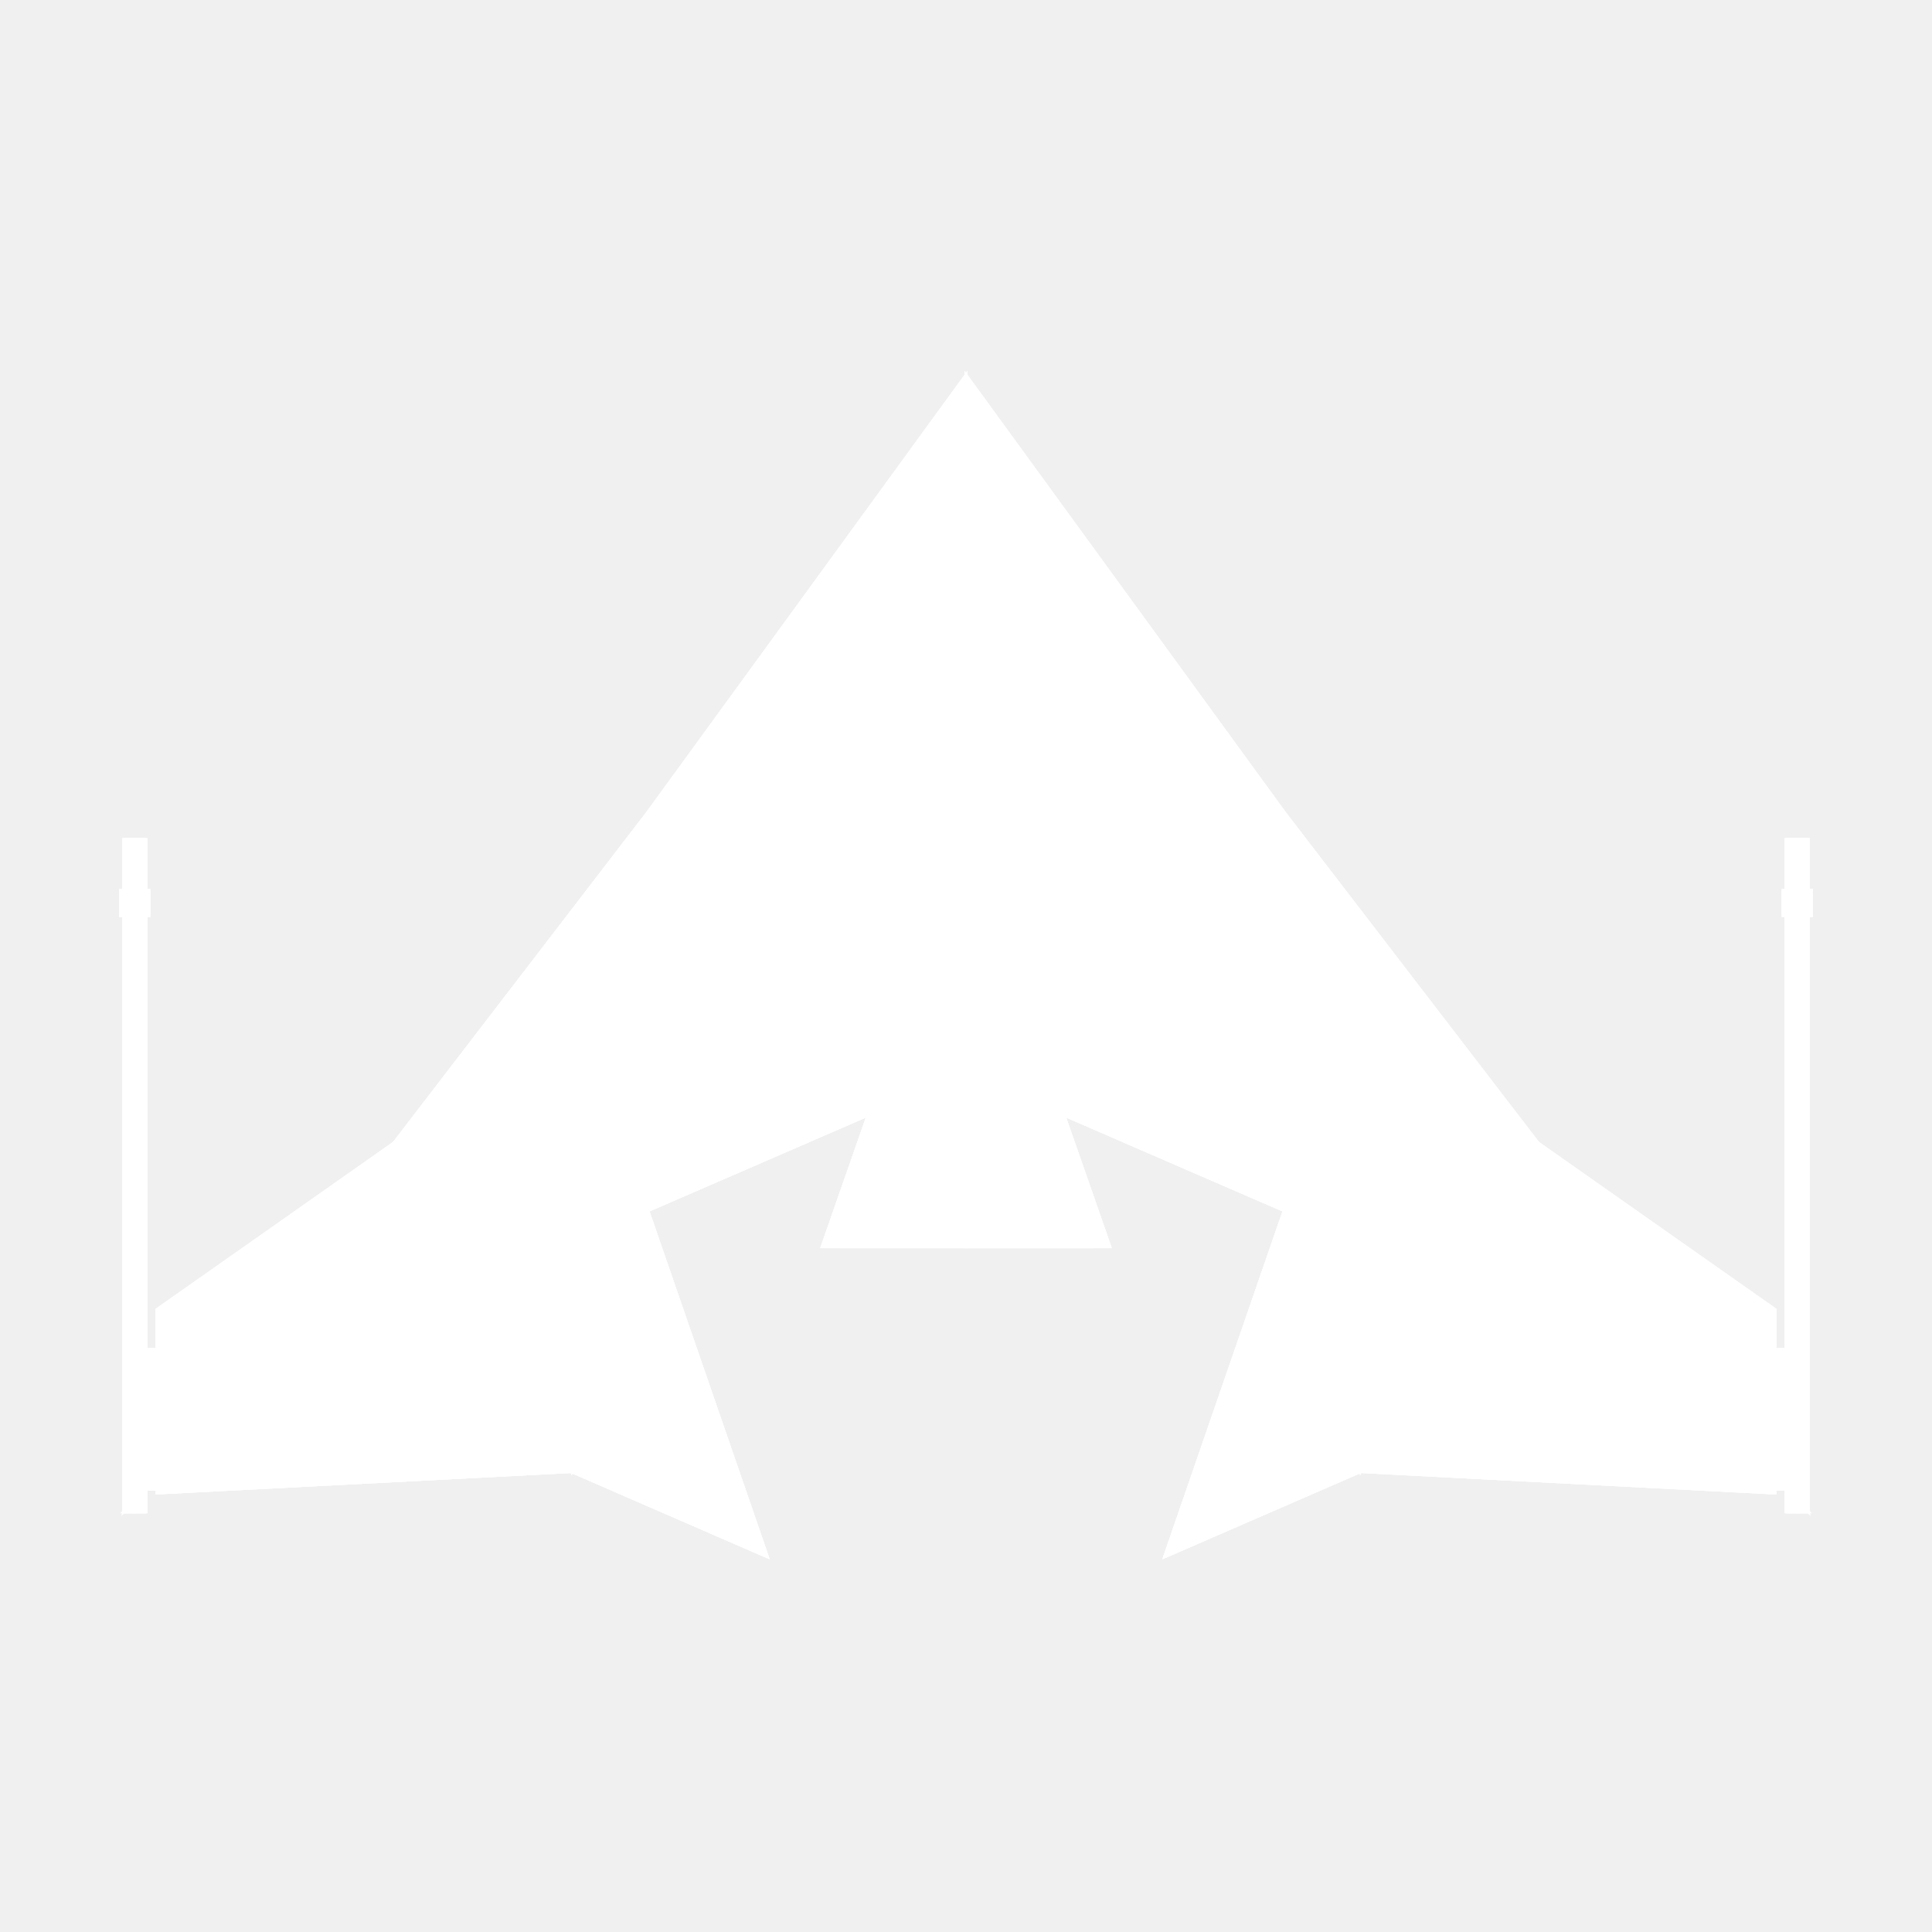
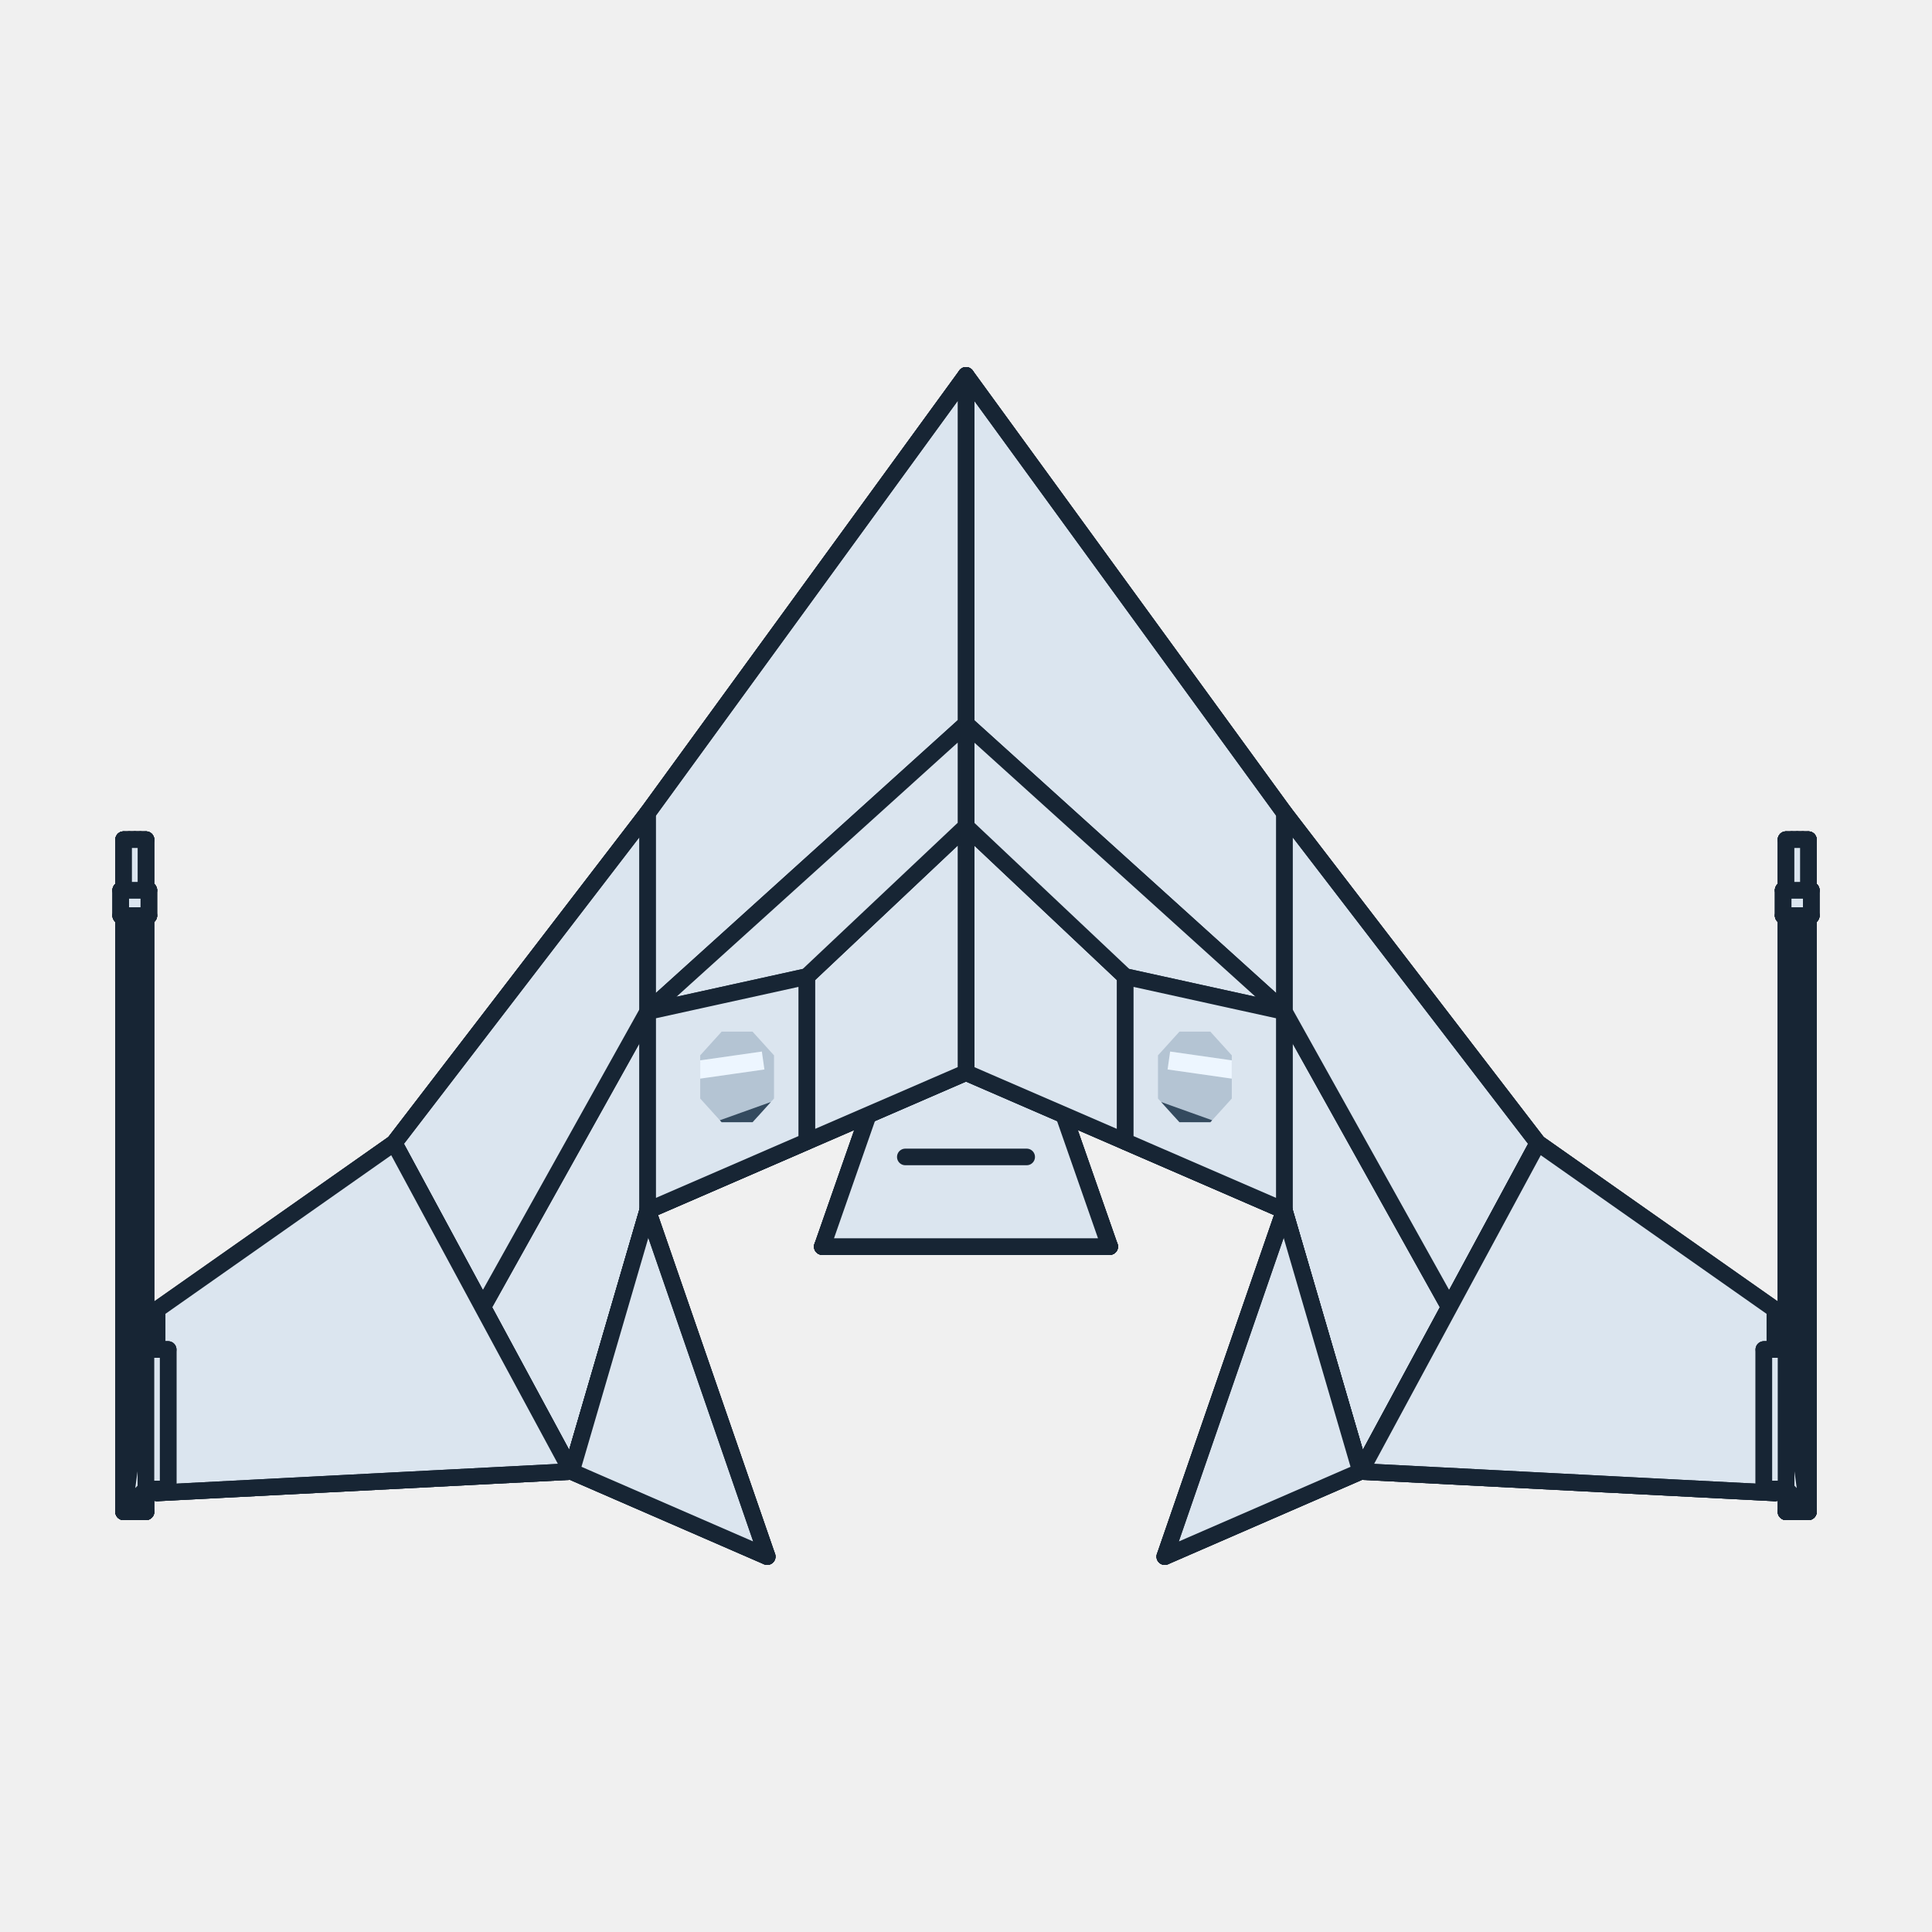
<svg xmlns="http://www.w3.org/2000/svg" viewBox="0 0 128 128">
-   <g fill="white" stroke="white" stroke-width="0.2">
+   <defs>
+     <clipPath id="hull">
+       <polygon points="80.67,63.64 80.43,63.64 80.08,63.64 80.15,63.64" />
+       <polygon points="81.31,69.92 79.25,69.92 79.25,72.78 81.31,72.78" />
+       <polygon points="80.04,63.64 80.04,66.66 80.43,66.66 80.43,63.64" />
+       <polygon points="82.05,72.78 81.61,72.78 81.61,69.92 82.05,69.92" />
+       <polygon points="80.63,68.35 80.19,68.35 78.14,68.35 78.57,68.35" />
+       <polygon points="77.16,69.92 76.72,69.92 76.72,72.78 77.16,72.78" />
+       <polygon points="80.09,68.63 80.09,63.64 80.67,63.64 80.67,69.31" />
+       <polygon points="78.57,68.35 77.16,69.92 79.25,69.92" />
+       <polygon points="79.25,72.78 77.16,72.78 78.57,74.35" />
+       <polygon points="79.55,63.64 79.55,63.64 79.55,66.66 79.55,66.66" />
+       <polygon points="80.43,63.64 80.43,66.66 80.08,66.66 80.08,63.64" />
+       <polygon points="80.63,68.35 81.31,69.92 82.05,69.92" />
+       <polygon points="80.63,74.35 82.05,72.78 81.31,72.78" />
+       <polygon points="80.09,68.63 80.67,69.31 81.31,69.92 80.63,68.35" />
+       <polygon points="76.72,69.92 77.16,69.92 78.57,68.35 78.14,68.35" />
+       <polygon points="82.05,69.92 81.61,69.92 80.19,68.35 80.63,68.35" />
+       <polygon points="77.16,69.92 77.16,72.78 79.25,72.78 79.25,69.92" />
+       <polygon points="80.63,74.35 80.19,74.35 81.61,72.78 82.05,72.78" />
+       <polygon points="80.63,68.35 78.57,68.35 79.36,68.63 80.09,68.63" />
+       <polygon points="80.09,68.63 79.36,68.63 79.36,63.64 80.09,63.64" />
+       <polygon points="81.31,69.92 81.31,72.78 82.05,72.78 82.05,69.92" />
+       <polygon points="79.36,63.64 79.36,68.63 79.37,69.31 79.37,63.64" />
+       <polygon points="78.14,74.35 78.57,74.35 77.16,72.78 76.72,72.78" />
+       <polygon points="80.67,69.31 80.15,69.63 79.37,69.31 79.25,69.92 81.31,69.92" />
+       <polygon points="78.57,74.35 80.63,74.35 81.31,72.78 79.25,72.78" />
+       <polygon points="78.57,74.35 78.14,74.35 80.19,74.35 80.63,74.35" />
+       <polygon points="80.15,69.63 80.67,69.31 80.67,63.64 80.15,63.64" />
+       <polygon points="79.37,69.31 80.15,69.63 80.15,63.64 79.37,63.64" />
+       <polygon points="80.08,63.64 80.08,66.66 79.55,66.66 79.55,63.64" />
+       <polygon points="79.37,63.64 80.15,63.64 80.08,63.64 79.55,63.64" />
+       <polygon points="80.09,63.64 79.36,63.64 79.55,63.64 80.04,63.64" />
+       <polygon points="79.36,68.63 78.57,68.35 79.25,69.92 79.37,69.31" />
+       <polygon points="79.55,66.66 80.08,66.66 80.43,66.66 80.04,66.66 79.55,66.66" />
+       <polygon points="79.36,63.64 79.37,63.64 79.55,63.64 79.55,63.64" />
+       <polygon points="80.09,63.64 80.04,63.64 80.43,63.64 80.67,63.64" />
+       <polygon points="80.04,63.64 79.55,63.64 79.55,66.66 80.04,66.66" />
+       <polygon points="64.00,68.99 64.00,82.59 73.52,82.59 68.77,68.99" />
+       <polygon points="55.75,82.59 54.48,82.59 73.52,82.59 72.25,82.59" />
+       <polygon points="68.77,68.99 73.52,82.59 73.52,82.59 68.77,68.99" />
+       <polygon points="72.25,82.59 72.25,82.59 73.52,82.59 73.52,82.59" />
+       <polygon points="64.00,82.59 72.25,82.59 73.52,82.59 64.00,82.59" />
+       <polygon points="68.02,76.65 59.98,76.65 55.75,82.59 72.25,82.59" />
+       <polygon points="64.00,76.65 59.98,76.65 59.98,76.65" />
+       <polygon points="72.25,82.59 72.25,82.59 68.02,76.65 68.02,76.65" />
+       <polygon points="72.25,82.59 64.00,82.59 64.00,76.65 68.02,76.65" />
+       <polygon points="47.33,63.64 47.85,63.64 47.92,63.64 47.57,63.64" />
+       <polygon points="46.69,69.92 46.69,72.78 48.75,72.78 48.75,69.92" />
+       <polygon points="47.96,63.64 47.57,63.64 47.57,66.66 47.96,66.66" />
+       <polygon points="45.95,72.78 45.95,69.92 46.39,69.92 46.39,72.78" />
+       <polygon points="47.37,68.35 49.43,68.35 49.86,68.35 47.81,68.35" />
+       <polygon points="50.84,69.92 50.84,72.78 51.28,72.78 51.28,69.92" />
+       <polygon points="47.91,68.63 47.33,69.31 47.33,63.64 47.91,63.64" />
+       <polygon points="49.43,68.35 48.75,69.92 50.84,69.92" />
+       <polygon points="48.75,72.78 49.43,74.35 50.84,72.78" />
+       <polygon points="48.45,63.64 48.45,66.66 48.45,66.66 48.45,63.64" />
+       <polygon points="47.57,63.64 47.92,63.64 47.92,66.66 47.57,66.66" />
+       <polygon points="47.37,68.35 45.95,69.92 46.69,69.92" />
+       <polygon points="47.37,74.35 46.69,72.78 45.95,72.78" />
+       <polygon points="47.91,68.63 47.37,68.35 46.69,69.92 47.33,69.31" />
+       <polygon points="51.28,69.92 49.86,68.35 49.43,68.35 50.84,69.92" />
+       <polygon points="45.95,69.92 47.37,68.35 47.81,68.35 46.39,69.92" />
+       <polygon points="50.84,69.92 48.75,69.92 48.75,72.78 50.84,72.78" />
+       <polygon points="47.37,74.35 45.95,72.78 46.39,72.78 47.81,74.35" />
+       <polygon points="47.37,68.35 47.91,68.63 48.64,68.63 49.43,68.35" />
+       <polygon points="47.91,68.63 47.91,63.64 48.64,63.64 48.64,68.63" />
+       <polygon points="46.69,69.92 45.95,69.92 45.95,72.78 46.69,72.78" />
+       <polygon points="48.64,63.64 48.63,63.64 48.63,69.31 48.64,68.63" />
+       <polygon points="49.86,74.35 51.28,72.78 50.84,72.78 49.43,74.35" />
+       <polygon points="47.33,69.31 46.69,69.92 48.75,69.92 48.63,69.31 47.85,69.63" />
+       <polygon points="49.43,74.35 48.75,72.78 46.69,72.78 47.37,74.35" />
+       <polygon points="49.43,74.35 47.37,74.35 47.81,74.35 49.86,74.35" />
+       <polygon points="47.85,69.63 47.85,63.64 47.33,63.64 47.33,69.31" />
+       <polygon points="48.63,69.31 48.63,63.64 47.85,63.64 47.85,69.63" />
+       <polygon points="47.92,63.64 48.45,63.64 48.45,66.66 47.92,66.66" />
+       <polygon points="48.63,63.64 48.45,63.64 47.92,63.64 47.85,63.64" />
+       <polygon points="47.91,63.64 47.96,63.64 48.45,63.64 48.64,63.64" />
+       <polygon points="48.64,68.63 48.63,69.31 48.75,69.92 49.43,68.35" />
+       <polygon points="48.45,66.66 48.45,66.66 47.96,66.66 47.57,66.66 47.92,66.66" />
+       <polygon points="48.64,63.64 48.45,63.64 48.45,63.64 48.63,63.64" />
+       <polygon points="47.91,63.64 47.33,63.64 47.57,63.64 47.96,63.64" />
+       <polygon points="47.96,63.64 47.96,66.66 48.45,66.66 48.45,63.64" />
+       <polygon points="64.00,68.99 59.23,68.99 54.48,82.59 64.00,82.59" />
+       <polygon points="59.23,68.99 59.23,68.99 54.48,82.59 54.48,82.59" />
+       <polygon points="55.75,82.59 54.48,82.59 54.48,82.59 55.75,82.59" />
+       <polygon points="64.00,82.59 64.00,82.59 54.48,82.59 55.75,82.59" />
+       <polygon points="55.75,82.59 59.98,76.65 59.98,76.65 55.75,82.59" />
+       <polygon points="55.75,82.59 59.98,76.65 64.00,76.65 64.00,82.59" />
+       <polygon points="59.23,68.99 68.77,68.99 73.52,82.59 54.48,82.59" />
+       <polygon points="68.02,76.65 64.00,76.65 59.98,76.65 68.02,76.65" />
+       <polygon points="101.89,75.73 117.59,86.81 117.59,98.91 90.14,97.49" />
+       <polygon points="64.00,24.87 85.09,53.85 85.09,80.20 64.00,71.06" />
+       <polygon points="85.09,53.85 101.89,75.73 90.14,97.49 85.09,80.20" />
+       <polygon points="85.09,80.20 74.55,75.63 64.00,71.06 64.00,71.06" />
+       <polygon points="85.09,80.20 90.14,97.49 96.02,86.61 85.09,67.02" />
+       <polygon points="85.09,67.02 96.02,86.61 101.89,75.73 85.09,53.85" />
+       <polygon points="64.00,47.96 85.09,67.02 85.09,53.85 64.00,24.87" />
+       <polygon points="85.09,80.20 85.09,80.20 85.09,80.20 74.55,75.63" />
+       <polygon points="85.09,53.85 101.89,75.73 101.89,75.73 85.09,53.85" />
+       <polygon points="64.00,24.87 85.09,53.85 85.09,53.85 64.00,24.87" />
+       <polygon points="90.14,97.49 90.14,97.49 77.17,103.13 77.17,103.13" />
+       <polygon points="90.14,97.49 85.09,80.20 77.17,103.13" />
+       <polygon points="90.14,97.49 85.09,80.20 85.09,80.20 90.14,97.49" />
+       <polygon points="85.09,80.20 90.14,97.49 77.17,103.13" />
+       <polygon points="85.09,80.20 85.09,80.20 77.17,103.13 77.17,103.13" />
+       <polygon points="101.89,75.73 101.89,75.73 117.59,86.76 117.59,86.81" />
+       <polygon points="96.02,86.61 90.14,97.49 90.14,97.49 101.89,75.73" />
+       <polygon points="117.59,86.76 117.59,98.91 117.59,98.91 117.59,86.81" />
+       <polygon points="101.89,75.73 90.14,97.49 117.59,98.91 117.59,86.76" />
+       <polygon points="90.14,97.49 90.14,97.49 117.59,98.91 117.59,98.91" />
+       <polygon points="64.00,71.06 74.55,75.63 74.55,64.70 64.00,54.75" />
+       <polygon points="85.09,67.02 64.00,47.96 64.00,54.75 74.55,64.70" />
+       <polygon points="85.09,80.20 85.09,67.02 74.55,64.70 74.55,75.63" />
+       <polygon points="26.11,75.73 37.86,97.49 10.41,98.91 10.41,86.81" />
+       <polygon points="64.00,24.87 64.00,71.06 42.91,80.20 42.91,53.85" />
+       <polygon points="42.91,53.85 42.91,80.20 37.86,97.49 26.11,75.73" />
+       <polygon points="42.91,80.20 64.00,71.06 64.00,71.06 53.45,75.63" />
+       <polygon points="42.91,80.20 42.91,67.02 31.98,86.61 37.86,97.49" />
+       <polygon points="42.91,67.02 42.91,53.85 26.11,75.73 31.98,86.61" />
+       <polygon points="64.00,47.96 64.00,24.87 42.91,53.85 42.91,67.02" />
+       <polygon points="42.91,80.20 53.45,75.63 42.91,80.20 42.91,80.20" />
+       <polygon points="42.91,53.85 42.91,53.85 26.11,75.73 26.11,75.73" />
+       <polygon points="64.00,24.87 64.00,24.87 42.91,53.85 42.91,53.85" />
+       <polygon points="37.86,97.49 50.83,103.13 50.83,103.13 37.86,97.49" />
+       <polygon points="37.86,97.49 50.83,103.13 42.91,80.20" />
+       <polygon points="37.86,97.49 37.86,97.49 42.91,80.20 42.91,80.20" />
+       <polygon points="42.91,80.20 50.83,103.13 37.86,97.49" />
+       <polygon points="42.91,80.20 50.83,103.13 50.83,103.13 42.91,80.20" />
+       <polygon points="26.11,75.73 10.41,86.81 10.41,86.76 26.11,75.73" />
+       <polygon points="31.98,86.61 26.11,75.73 37.86,97.49 37.86,97.49" />
+       <polygon points="10.41,86.76 10.41,86.81 10.41,98.91 10.41,98.91" />
+       <polygon points="26.11,75.73 10.41,86.76 10.41,98.91 37.86,97.49" />
+       <polygon points="37.86,97.49 10.41,98.91 10.41,98.91 37.86,97.49" />
+       <polygon points="64.00,71.06 64.00,54.75 53.45,64.70 53.45,75.63" />
+       <polygon points="42.91,67.02 53.45,64.70 64.00,54.75 64.00,47.96" />
+       <polygon points="42.91,80.20 53.45,75.63 53.45,64.70 42.91,67.02" />
+       <polygon points="119.07,58.98 119.07,55.63 118.33,55.63 118.33,58.98" />
+       <polygon points="119.81,58.98 120.00,58.98 118.14,58.98 118.33,58.98" />
+       <polygon points="118.33,58.98 118.33,55.63 118.33,55.63 118.33,58.98" />
+       <polygon points="119.81,58.98 119.81,55.63 119.07,55.63 119.07,58.98" />
+       <polygon points="119.81,58.98 119.81,55.63 119.81,55.63 119.81,58.98" />
+       <polygon points="119.81,100.16 119.07,100.16 119.07,100.16" />
+       <polygon points="118.33,100.16 118.33,100.16 119.07,100.16" />
+       <polygon points="119.07,100.16 118.33,100.16 119.07,100.16" />
+       <polygon points="119.81,55.63 118.33,55.63 118.70,55.63 119.44,55.63" />
+       <polygon points="119.81,100.16 119.81,100.16 119.07,100.16" />
+       <polygon points="118.33,100.16 118.33,98.65 119.81,100.16" />
+       <polygon points="119.81,55.63 119.81,55.63 119.44,55.63 119.44,55.63" />
+       <polygon points="119.07,55.63 119.81,55.63 119.44,55.63 119.07,55.63" />
+       <polygon points="118.33,55.63 119.07,55.63 119.07,55.63 118.70,55.63" />
+       <polygon points="118.33,55.63 118.33,55.63 118.70,55.63 118.70,55.63" />
+       <polygon points="119.81,60.66 120.00,60.66 119.07,60.66 119.07,60.66" />
+       <polygon points="119.81,100.16 119.81,60.66 119.81,60.66 119.81,100.16" />
+       <polygon points="119.81,58.98 119.07,58.98 119.07,58.98 120.00,58.98" />
+       <polygon points="119.81,60.66 119.81,60.66 120.00,60.66 120.00,60.66" />
+       <polygon points="119.81,58.98 119.81,58.98 120.00,58.98 120.00,58.98" />
+       <polygon points="119.81,100.16 119.81,60.66 119.07,60.66 119.07,100.16" />
+       <polygon points="120.00,60.66 120.00,58.98 120.00,58.98 120.00,60.66" />
+       <polygon points="118.33,89.41 118.33,60.66 119.81,60.66 119.81,100.16" />
+       <polygon points="118.33,89.41 118.33,60.66 118.33,60.66 118.33,89.41" />
+       <polygon points="118.14,60.66 118.14,58.98 118.14,58.98 118.14,60.66" />
+       <polygon points="120.00,60.66 120.00,58.98 119.07,58.98 119.07,60.66" />
+       <polygon points="119.07,100.16 118.33,89.41 118.33,98.65" />
+       <polygon points="119.44,55.63 118.70,55.63 118.70,70.01 119.44,70.01" />
+       <polygon points="118.33,58.98 118.33,58.98 118.14,58.98 118.14,58.98" />
+       <polygon points="119.07,60.66 119.07,58.98 118.14,58.98 118.14,60.66" />
+       <polygon points="119.07,58.98 118.33,58.98 118.14,58.98 119.07,58.98" />
+       <polygon points="119.07,100.16 119.07,60.66 118.33,60.66 118.33,89.41" />
+       <polygon points="118.70,55.63 119.07,55.63 119.07,70.01 118.70,70.01" />
+       <polygon points="118.70,55.63 118.70,55.63 118.70,70.01 118.70,70.01" />
+       <polygon points="119.07,55.63 119.44,55.63 119.44,70.01 119.07,70.01" />
+       <polygon points="119.44,55.63 119.44,55.63 119.44,70.01 119.44,70.01" />
+       <polygon points="118.14,60.66 118.14,58.98 120.00,58.98 120.00,60.66" />
+       <polygon points="118.70,70.01 118.70,70.01 119.07,70.01 119.44,70.01 119.44,70.01" />
+       <polygon points="118.33,55.63 119.81,55.63 119.81,58.98 118.33,58.98" />
+       <polygon points="118.33,60.66 118.14,60.66 118.14,60.66 118.33,60.66" />
+       <polygon points="118.33,60.66 119.07,60.66 119.07,60.66 118.14,60.66" />
+       <polygon points="118.33,98.65 116.86,98.65 116.86,89.41 118.33,89.41" />
+       <polygon points="118.33,89.41 119.81,100.16 118.33,98.65" />
+       <polygon points="118.33,100.16 118.33,98.65 118.33,98.65 118.33,100.16" />
+       <polygon points="119.81,60.66 118.33,60.66 118.14,60.66 120.00,60.66" />
+       <polygon points="119.07,100.16 118.33,98.65 118.33,100.16" />
+       <polygon points="118.33,98.65 118.33,89.41 116.86,89.41 116.86,98.65" />
+       <polygon points="118.33,89.41 118.33,89.41 116.86,89.41 116.86,89.41" />
+       <polygon points="118.33,98.65 118.33,98.65 116.86,98.65 116.86,98.65" />
+       <polygon points="118.33,100.16 119.81,100.16 119.07,100.16" />
+       <polygon points="8.93,58.98 9.67,58.98 9.67,55.63 8.93,55.63" />
+       <polygon points="8.19,58.98 9.67,58.98 9.86,58.98 8.00,58.98" />
+       <polygon points="9.67,58.98 9.67,58.98 9.67,55.63 9.67,55.63" />
+       <polygon points="8.19,58.98 8.93,58.98 8.93,55.63 8.19,55.63" />
+       <polygon points="8.19,58.98 8.19,58.98 8.19,55.63 8.19,55.63" />
+       <polygon points="8.19,100.16 8.93,100.16 8.93,100.16" />
+       <polygon points="9.67,100.16 8.93,100.16 9.67,100.16" />
+       <polygon points="8.93,100.16 8.93,100.16 9.67,100.16" />
+       <polygon points="8.19,55.63 8.56,55.63 9.30,55.63 9.67,55.63" />
+       <polygon points="8.19,100.16 8.93,100.16 8.19,100.16" />
+       <polygon points="9.67,100.16 8.19,100.16 9.67,98.65" />
+       <polygon points="8.19,55.63 8.56,55.63 8.56,55.63 8.19,55.63" />
+       <polygon points="8.93,55.63 8.93,55.63 8.56,55.63 8.19,55.63" />
+       <polygon points="9.67,55.63 9.30,55.63 8.93,55.63 8.93,55.63" />
+       <polygon points="9.67,55.63 9.30,55.63 9.30,55.63 9.67,55.63" />
+       <polygon points="8.19,60.66 8.93,60.66 8.93,60.66 8.00,60.66" />
+       <polygon points="8.19,100.16 8.19,100.16 8.19,60.66 8.19,60.66" />
+       <polygon points="8.19,58.98 8.00,58.98 8.93,58.98 8.93,58.98" />
+       <polygon points="8.19,60.66 8.00,60.66 8.00,60.66 8.19,60.66" />
+       <polygon points="8.19,58.98 8.00,58.98 8.00,58.98 8.19,58.98" />
+       <polygon points="8.19,100.16 8.93,100.16 8.93,60.66 8.19,60.66" />
+       <polygon points="8.00,60.66 8.00,60.66 8.00,58.98 8.00,58.98" />
+       <polygon points="9.67,89.41 8.19,100.16 8.19,60.66 9.67,60.66" />
+       <polygon points="9.67,89.41 9.67,89.41 9.67,60.66 9.67,60.66" />
+       <polygon points="9.86,60.66 9.86,60.66 9.86,58.98 9.86,58.98" />
+       <polygon points="8.00,60.66 8.93,60.66 8.93,58.98 8.00,58.98" />
+       <polygon points="8.93,100.16 9.67,98.65 9.67,89.41" />
+       <polygon points="8.56,55.63 8.56,70.01 9.30,70.01 9.30,55.63" />
+       <polygon points="9.67,58.98 9.86,58.98 9.86,58.98 9.67,58.98" />
+       <polygon points="8.93,60.66 9.86,60.66 9.86,58.98 8.93,58.98" />
+       <polygon points="8.93,58.98 8.93,58.98 9.86,58.98 9.67,58.98" />
+       <polygon points="8.93,100.16 9.67,89.41 9.67,60.66 8.93,60.66" />
+       <polygon points="9.30,55.63 9.30,70.01 8.93,70.01 8.93,55.63" />
+       <polygon points="9.30,55.63 9.30,70.01 9.30,70.01 9.30,55.63" />
+       <polygon points="8.93,55.63 8.93,70.01 8.56,70.01 8.56,55.63" />
+       <polygon points="8.56,55.63 8.56,70.01 8.56,70.01 8.56,55.63" />
+       <polygon points="9.86,60.66 8.00,60.66 8.00,58.98 9.86,58.98" />
+       <polygon points="9.30,70.01 8.56,70.01 8.56,70.01 8.93,70.01 9.30,70.01" />
+       <polygon points="9.67,55.63 9.67,58.98 8.19,58.98 8.19,55.63" />
+       <polygon points="9.67,60.66 9.67,60.66 9.86,60.66 9.86,60.66" />
+       <polygon points="9.67,60.66 9.86,60.66 8.93,60.66 8.93,60.66" />
+       <polygon points="11.14,98.65 9.67,98.65 9.67,89.41 11.14,89.41" />
+       <polygon points="9.67,89.41 9.67,98.65 8.19,100.16" />
+       <polygon points="9.67,100.16 9.67,100.16 9.67,98.65 9.67,98.65" />
+       <polygon points="8.19,60.66 8.00,60.66 9.86,60.66 9.67,60.66" />
+       <polygon points="8.93,100.16 9.67,100.16 9.67,98.65" />
+       <polygon points="9.67,98.65 11.14,98.65 11.14,89.41 9.67,89.41" />
+       <polygon points="9.67,89.41 11.14,89.41 11.14,89.41 9.67,89.41" />
+       <polygon points="9.67,98.65 11.14,98.65 11.14,98.65 9.67,98.65" />
+       <polygon points="9.67,100.16 8.93,100.16 8.19,100.16" />
+     </clipPath>
+   </defs>
+   <g fill="#dbe5ef" stroke="#172534" stroke-width="1.1" stroke-linejoin="round">
    <polygon points="80.67,63.64 80.43,63.64 80.08,63.64 80.15,63.64" />
    <polygon points="81.31,69.92 79.25,69.92 79.25,72.78 81.31,72.78" />
    <polygon points="80.04,63.64 80.04,66.66 80.43,66.66 80.43,63.64" />
    <polygon points="82.05,72.78 81.61,72.78 81.61,69.92 82.05,69.92" />
    <polygon points="80.63,68.35 80.19,68.35 78.14,68.35 78.57,68.35" />
    <polygon points="77.16,69.92 76.72,69.92 76.72,72.78 77.16,72.78" />
    <polygon points="80.09,68.63 80.09,63.64 80.67,63.64 80.67,69.31" />
    <polygon points="78.57,68.35 77.16,69.92 79.25,69.92" />
    <polygon points="79.25,72.78 77.16,72.78 78.57,74.35" />
    <polygon points="79.55,63.64 79.55,63.64 79.55,66.66 79.55,66.66" />
    <polygon points="80.43,63.64 80.43,66.66 80.08,66.66 80.08,63.64" />
    <polygon points="80.63,68.35 81.31,69.92 82.05,69.92" />
    <polygon points="80.63,74.35 82.05,72.78 81.31,72.78" />
    <polygon points="80.09,68.63 80.67,69.31 81.31,69.92 80.63,68.35" />
    <polygon points="76.72,69.92 77.16,69.92 78.57,68.35 78.14,68.35" />
    <polygon points="82.05,69.92 81.61,69.92 80.19,68.35 80.63,68.35" />
    <polygon points="77.16,69.92 77.16,72.78 79.25,72.78 79.25,69.92" />
    <polygon points="80.63,74.35 80.19,74.35 81.61,72.78 82.05,72.78" />
    <polygon points="80.63,68.35 78.57,68.35 79.36,68.63 80.09,68.63" />
    <polygon points="80.09,68.63 79.36,68.63 79.36,63.64 80.09,63.64" />
    <polygon points="81.31,69.92 81.31,72.78 82.05,72.78 82.05,69.92" />
    <polygon points="79.36,63.64 79.36,68.63 79.37,69.31 79.37,63.64" />
    <polygon points="78.14,74.35 78.57,74.35 77.16,72.78 76.72,72.78" />
    <polygon points="80.67,69.31 80.15,69.63 79.37,69.31 79.25,69.92 81.31,69.92" />
    <polygon points="78.57,74.35 80.63,74.35 81.31,72.78 79.25,72.78" />
    <polygon points="78.57,74.35 78.14,74.35 80.19,74.35 80.63,74.35" />
    <polygon points="80.15,69.63 80.67,69.31 80.67,63.64 80.15,63.64" />
    <polygon points="79.37,69.31 80.15,69.63 80.15,63.64 79.37,63.64" />
    <polygon points="80.08,63.64 80.08,66.66 79.55,66.66 79.55,63.64" />
    <polygon points="79.37,63.64 80.15,63.64 80.08,63.64 79.55,63.64" />
    <polygon points="80.09,63.64 79.36,63.64 79.55,63.64 80.04,63.64" />
    <polygon points="79.36,68.63 78.57,68.35 79.25,69.92 79.37,69.31" />
    <polygon points="79.55,66.66 80.08,66.66 80.43,66.66 80.04,66.66 79.55,66.66" />
    <polygon points="79.36,63.64 79.37,63.64 79.55,63.64 79.55,63.64" />
    <polygon points="80.09,63.64 80.04,63.64 80.43,63.64 80.67,63.64" />
    <polygon points="80.04,63.64 79.55,63.64 79.55,66.66 80.04,66.66" />
    <polygon points="64.00,68.99 64.00,82.59 73.52,82.59 68.77,68.99" />
    <polygon points="55.75,82.59 54.48,82.59 73.52,82.59 72.25,82.59" />
    <polygon points="68.77,68.99 73.52,82.59 73.52,82.59 68.77,68.99" />
    <polygon points="72.25,82.59 72.25,82.59 73.52,82.59 73.52,82.59" />
    <polygon points="64.00,82.59 72.25,82.59 73.52,82.59 64.00,82.59" />
    <polygon points="68.02,76.65 59.98,76.65 55.75,82.59 72.25,82.59" />
    <polygon points="64.00,76.65 59.98,76.65 59.98,76.65" />
    <polygon points="72.25,82.59 72.25,82.59 68.02,76.65 68.02,76.65" />
    <polygon points="72.25,82.59 64.00,82.59 64.00,76.65 68.02,76.65" />
    <polygon points="47.33,63.64 47.85,63.64 47.92,63.64 47.57,63.64" />
    <polygon points="46.69,69.92 46.69,72.78 48.75,72.78 48.75,69.92" />
    <polygon points="47.96,63.64 47.57,63.64 47.57,66.66 47.96,66.66" />
    <polygon points="45.95,72.78 45.95,69.92 46.39,69.92 46.39,72.78" />
    <polygon points="47.37,68.35 49.43,68.35 49.86,68.35 47.81,68.35" />
    <polygon points="50.84,69.92 50.84,72.78 51.28,72.78 51.28,69.92" />
    <polygon points="47.91,68.63 47.33,69.31 47.33,63.64 47.91,63.64" />
    <polygon points="49.43,68.35 48.75,69.92 50.84,69.92" />
    <polygon points="48.75,72.78 49.43,74.35 50.84,72.78" />
    <polygon points="48.45,63.64 48.45,66.66 48.45,66.66 48.45,63.64" />
    <polygon points="47.57,63.64 47.92,63.64 47.92,66.66 47.57,66.66" />
    <polygon points="47.37,68.35 45.95,69.92 46.69,69.92" />
    <polygon points="47.37,74.35 46.69,72.78 45.95,72.78" />
    <polygon points="47.91,68.63 47.37,68.35 46.69,69.92 47.33,69.31" />
    <polygon points="51.28,69.92 49.86,68.35 49.43,68.35 50.84,69.92" />
    <polygon points="45.95,69.92 47.37,68.35 47.81,68.35 46.39,69.92" />
    <polygon points="50.84,69.92 48.75,69.92 48.75,72.78 50.84,72.78" />
    <polygon points="47.37,74.35 45.95,72.78 46.39,72.78 47.81,74.35" />
    <polygon points="47.37,68.35 47.91,68.63 48.64,68.63 49.43,68.35" />
    <polygon points="47.91,68.63 47.91,63.64 48.64,63.64 48.64,68.63" />
    <polygon points="46.69,69.92 45.95,69.92 45.95,72.78 46.69,72.78" />
    <polygon points="48.64,63.64 48.63,63.64 48.63,69.31 48.64,68.63" />
    <polygon points="49.86,74.35 51.28,72.78 50.84,72.78 49.43,74.35" />
    <polygon points="47.33,69.31 46.69,69.92 48.75,69.92 48.63,69.31 47.85,69.63" />
    <polygon points="49.43,74.35 48.75,72.78 46.69,72.78 47.37,74.35" />
    <polygon points="49.43,74.35 47.37,74.35 47.81,74.35 49.86,74.35" />
    <polygon points="47.85,69.63 47.85,63.64 47.33,63.64 47.33,69.31" />
    <polygon points="48.63,69.31 48.63,63.64 47.85,63.64 47.85,69.63" />
    <polygon points="47.92,63.64 48.45,63.64 48.45,66.66 47.92,66.66" />
    <polygon points="48.63,63.64 48.45,63.64 47.92,63.64 47.85,63.64" />
    <polygon points="47.91,63.64 47.96,63.64 48.45,63.64 48.64,63.64" />
    <polygon points="48.64,68.63 48.63,69.31 48.75,69.92 49.43,68.35" />
    <polygon points="48.45,66.66 48.45,66.66 47.96,66.66 47.57,66.66 47.92,66.66" />
    <polygon points="48.64,63.64 48.45,63.64 48.45,63.64 48.63,63.64" />
    <polygon points="47.91,63.64 47.33,63.64 47.57,63.64 47.96,63.64" />
    <polygon points="47.96,63.64 47.96,66.66 48.45,66.66 48.45,63.64" />
    <polygon points="64.00,68.99 59.23,68.99 54.48,82.59 64.00,82.59" />
    <polygon points="59.23,68.99 59.23,68.99 54.48,82.59 54.48,82.59" />
    <polygon points="55.75,82.59 54.48,82.59 54.48,82.59 55.75,82.59" />
    <polygon points="64.00,82.59 64.00,82.59 54.48,82.59 55.75,82.59" />
    <polygon points="55.75,82.59 59.98,76.65 59.98,76.65 55.75,82.59" />
    <polygon points="55.75,82.59 59.98,76.65 64.00,76.65 64.00,82.59" />
    <polygon points="59.23,68.99 68.77,68.99 73.52,82.59 54.48,82.59" />
    <polygon points="68.02,76.65 64.00,76.65 59.98,76.65 68.02,76.65" />
    <polygon points="101.89,75.73 117.59,86.81 117.59,98.91 90.14,97.49" />
    <polygon points="64.00,24.87 85.09,53.85 85.09,80.20 64.00,71.06" />
    <polygon points="85.09,53.85 101.89,75.73 90.14,97.49 85.09,80.20" />
    <polygon points="85.09,80.20 74.55,75.63 64.00,71.06 64.00,71.06" />
    <polygon points="85.09,80.20 90.14,97.49 96.02,86.61 85.09,67.02" />
    <polygon points="85.09,67.02 96.02,86.61 101.89,75.73 85.09,53.85" />
    <polygon points="64.00,47.96 85.09,67.02 85.09,53.85 64.00,24.87" />
    <polygon points="85.09,80.20 85.09,80.20 85.09,80.20 74.55,75.63" />
    <polygon points="85.09,53.85 101.89,75.73 101.89,75.73 85.09,53.85" />
    <polygon points="64.00,24.87 85.09,53.85 85.09,53.85 64.00,24.87" />
    <polygon points="90.14,97.49 90.14,97.49 77.17,103.13 77.17,103.13" />
    <polygon points="90.14,97.49 85.09,80.20 77.17,103.13" />
    <polygon points="90.14,97.49 85.09,80.20 85.09,80.20 90.14,97.49" />
    <polygon points="85.09,80.20 90.14,97.49 77.17,103.13" />
    <polygon points="85.09,80.20 85.09,80.20 77.17,103.13 77.17,103.13" />
    <polygon points="101.89,75.73 101.89,75.73 117.59,86.76 117.59,86.81" />
    <polygon points="96.02,86.61 90.14,97.49 90.14,97.49 101.89,75.73" />
    <polygon points="117.59,86.76 117.59,98.91 117.59,98.91 117.59,86.81" />
    <polygon points="101.89,75.73 90.14,97.49 117.59,98.91 117.59,86.76" />
    <polygon points="90.14,97.49 90.14,97.49 117.59,98.91 117.59,98.91" />
    <polygon points="64.00,71.06 74.55,75.63 74.55,64.70 64.00,54.75" />
    <polygon points="85.09,67.02 64.00,47.96 64.00,54.75 74.55,64.70" />
    <polygon points="85.09,80.20 85.09,67.02 74.55,64.70 74.55,75.63" />
    <polygon points="26.11,75.73 37.86,97.49 10.41,98.91 10.41,86.81" />
    <polygon points="64.00,24.87 64.00,71.06 42.91,80.20 42.91,53.85" />
    <polygon points="42.91,53.85 42.91,80.20 37.86,97.49 26.11,75.73" />
    <polygon points="42.91,80.20 64.00,71.06 64.00,71.06 53.45,75.63" />
    <polygon points="42.91,80.20 42.91,67.02 31.98,86.61 37.86,97.49" />
    <polygon points="42.91,67.02 42.91,53.85 26.11,75.73 31.98,86.61" />
    <polygon points="64.00,47.96 64.00,24.87 42.91,53.85 42.91,67.02" />
    <polygon points="42.91,80.20 53.45,75.63 42.91,80.20 42.91,80.20" />
    <polygon points="42.91,53.85 42.91,53.85 26.11,75.73 26.11,75.73" />
    <polygon points="64.00,24.87 64.00,24.87 42.91,53.85 42.91,53.85" />
    <polygon points="37.86,97.49 50.83,103.13 50.83,103.13 37.86,97.49" />
    <polygon points="37.86,97.49 50.83,103.13 42.91,80.20" />
    <polygon points="37.86,97.49 37.86,97.49 42.91,80.20 42.91,80.20" />
    <polygon points="42.91,80.20 50.83,103.13 37.86,97.49" />
    <polygon points="42.91,80.20 50.83,103.13 50.83,103.13 42.91,80.20" />
    <polygon points="26.11,75.73 10.41,86.81 10.41,86.76 26.11,75.73" />
    <polygon points="31.98,86.61 26.11,75.73 37.86,97.49 37.86,97.49" />
    <polygon points="10.41,86.76 10.41,86.81 10.41,98.91 10.41,98.91" />
    <polygon points="26.11,75.73 10.41,86.76 10.41,98.91 37.86,97.49" />
    <polygon points="37.86,97.49 10.41,98.91 10.41,98.91 37.86,97.49" />
    <polygon points="64.00,71.06 64.00,54.75 53.45,64.70 53.45,75.63" />
    <polygon points="42.91,67.02 53.45,64.70 64.00,54.75 64.00,47.96" />
    <polygon points="42.91,80.20 53.45,75.63 53.45,64.70 42.91,67.02" />
    <polygon points="119.07,58.98 119.07,55.63 118.33,55.63 118.33,58.98" />
    <polygon points="119.81,58.98 120.00,58.98 118.14,58.98 118.33,58.98" />
    <polygon points="118.33,58.98 118.33,55.63 118.33,55.63 118.33,58.98" />
    <polygon points="119.81,58.98 119.81,55.63 119.07,55.63 119.07,58.98" />
    <polygon points="119.81,58.98 119.81,55.63 119.81,55.63 119.81,58.98" />
    <polygon points="119.81,100.16 119.07,100.16 119.07,100.16" />
    <polygon points="118.33,100.16 118.33,100.16 119.07,100.16" />
    <polygon points="119.07,100.16 118.33,100.16 119.07,100.16" />
    <polygon points="119.81,55.63 118.33,55.63 118.70,55.63 119.44,55.63" />
    <polygon points="119.81,100.16 119.81,100.16 119.07,100.16" />
    <polygon points="118.33,100.16 118.33,98.65 119.81,100.16" />
    <polygon points="119.81,55.63 119.81,55.63 119.44,55.63 119.44,55.63" />
    <polygon points="119.07,55.63 119.81,55.63 119.44,55.63 119.07,55.63" />
    <polygon points="118.33,55.63 119.07,55.63 119.07,55.63 118.70,55.63" />
    <polygon points="118.33,55.63 118.33,55.63 118.70,55.63 118.70,55.63" />
    <polygon points="119.81,60.66 120.00,60.66 119.07,60.66 119.07,60.66" />
    <polygon points="119.81,100.16 119.81,60.66 119.81,60.66 119.81,100.16" />
    <polygon points="119.81,58.98 119.07,58.98 119.07,58.98 120.00,58.98" />
    <polygon points="119.81,60.66 119.81,60.66 120.00,60.66 120.00,60.66" />
    <polygon points="119.81,58.98 119.81,58.98 120.00,58.98 120.00,58.98" />
    <polygon points="119.81,100.16 119.81,60.66 119.07,60.66 119.07,100.16" />
    <polygon points="120.00,60.66 120.00,58.98 120.00,58.98 120.00,60.66" />
    <polygon points="118.33,89.41 118.33,60.66 119.81,60.66 119.81,100.16" />
    <polygon points="118.33,89.41 118.33,60.66 118.33,60.66 118.33,89.41" />
    <polygon points="118.14,60.66 118.14,58.98 118.14,58.98 118.14,60.66" />
    <polygon points="120.00,60.66 120.00,58.98 119.07,58.98 119.07,60.66" />
    <polygon points="119.07,100.16 118.33,89.41 118.33,98.65" />
    <polygon points="119.44,55.63 118.70,55.63 118.70,70.01 119.44,70.01" />
    <polygon points="118.33,58.98 118.33,58.98 118.14,58.98 118.14,58.98" />
    <polygon points="119.07,60.66 119.07,58.98 118.14,58.98 118.14,60.66" />
    <polygon points="119.07,58.98 118.33,58.98 118.14,58.98 119.07,58.98" />
    <polygon points="119.07,100.16 119.07,60.66 118.33,60.66 118.33,89.41" />
    <polygon points="118.70,55.63 119.07,55.63 119.07,70.01 118.70,70.01" />
    <polygon points="118.70,55.63 118.70,55.63 118.70,70.01 118.70,70.01" />
    <polygon points="119.07,55.63 119.44,55.63 119.44,70.01 119.07,70.01" />
    <polygon points="119.44,55.63 119.44,55.63 119.44,70.01 119.44,70.01" />
    <polygon points="118.14,60.66 118.14,58.98 120.00,58.98 120.00,60.66" />
    <polygon points="118.70,70.01 118.70,70.01 119.07,70.01 119.44,70.01 119.44,70.01" />
    <polygon points="118.33,55.63 119.81,55.63 119.81,58.98 118.33,58.98" />
    <polygon points="118.33,60.66 118.14,60.66 118.14,60.66 118.33,60.66" />
    <polygon points="118.33,60.66 119.07,60.66 119.07,60.66 118.14,60.66" />
    <polygon points="118.33,98.65 116.86,98.65 116.86,89.41 118.33,89.41" />
    <polygon points="118.33,89.41 119.81,100.16 118.33,98.65" />
    <polygon points="118.33,100.16 118.33,98.65 118.33,98.65 118.33,100.16" />
    <polygon points="119.81,60.66 118.33,60.66 118.14,60.66 120.00,60.66" />
    <polygon points="119.07,100.16 118.33,98.65 118.33,100.16" />
    <polygon points="118.33,98.65 118.33,89.41 116.86,89.41 116.86,98.65" />
    <polygon points="118.33,89.41 118.33,89.41 116.86,89.41 116.86,89.41" />
    <polygon points="118.33,98.65 118.33,98.65 116.86,98.65 116.86,98.65" />
    <polygon points="118.33,100.16 119.81,100.16 119.07,100.16" />
    <polygon points="8.93,58.98 9.67,58.98 9.67,55.63 8.93,55.63" />
    <polygon points="8.19,58.98 9.67,58.98 9.86,58.98 8.00,58.98" />
    <polygon points="9.67,58.98 9.67,58.98 9.67,55.63 9.67,55.63" />
    <polygon points="8.19,58.98 8.93,58.98 8.93,55.63 8.19,55.63" />
    <polygon points="8.19,58.98 8.19,58.98 8.19,55.63 8.19,55.63" />
    <polygon points="8.19,100.16 8.93,100.16 8.93,100.16" />
    <polygon points="9.67,100.16 8.93,100.16 9.67,100.16" />
    <polygon points="8.93,100.16 8.93,100.16 9.67,100.16" />
    <polygon points="8.19,55.63 8.56,55.63 9.30,55.63 9.67,55.63" />
    <polygon points="8.19,100.16 8.93,100.16 8.19,100.16" />
    <polygon points="9.67,100.16 8.19,100.16 9.67,98.65" />
    <polygon points="8.19,55.63 8.56,55.63 8.56,55.63 8.19,55.63" />
    <polygon points="8.93,55.63 8.93,55.63 8.56,55.63 8.19,55.63" />
    <polygon points="9.67,55.63 9.30,55.63 8.93,55.63 8.93,55.63" />
    <polygon points="9.67,55.63 9.30,55.63 9.30,55.63 9.67,55.63" />
    <polygon points="8.19,60.66 8.93,60.66 8.93,60.66 8.00,60.66" />
    <polygon points="8.19,100.16 8.19,100.16 8.19,60.66 8.19,60.66" />
    <polygon points="8.19,58.98 8.00,58.98 8.93,58.98 8.93,58.98" />
    <polygon points="8.19,60.66 8.00,60.66 8.00,60.66 8.19,60.66" />
    <polygon points="8.19,58.98 8.00,58.98 8.00,58.98 8.19,58.98" />
    <polygon points="8.19,100.16 8.93,100.16 8.93,60.66 8.19,60.66" />
    <polygon points="8.00,60.66 8.00,60.66 8.00,58.98 8.00,58.98" />
    <polygon points="9.67,89.41 8.19,100.16 8.19,60.66 9.67,60.66" />
    <polygon points="9.67,89.41 9.67,89.41 9.67,60.66 9.67,60.66" />
    <polygon points="9.86,60.66 9.86,60.66 9.86,58.98 9.86,58.98" />
    <polygon points="8.00,60.66 8.93,60.66 8.93,58.98 8.00,58.98" />
    <polygon points="8.93,100.16 9.67,98.65 9.67,89.41" />
    <polygon points="8.56,55.63 8.56,70.01 9.30,70.01 9.30,55.63" />
    <polygon points="9.67,58.98 9.86,58.98 9.86,58.98 9.67,58.98" />
    <polygon points="8.93,60.66 9.86,60.66 9.86,58.98 8.93,58.98" />
    <polygon points="8.93,58.98 8.93,58.98 9.86,58.98 9.67,58.98" />
    <polygon points="8.93,100.16 9.67,89.41 9.67,60.66 8.93,60.66" />
    <polygon points="9.30,55.63 9.30,70.01 8.93,70.01 8.93,55.63" />
    <polygon points="9.30,55.63 9.30,70.01 9.30,70.01 9.30,55.63" />
    <polygon points="8.93,55.63 8.93,70.01 8.56,70.01 8.56,55.63" />
    <polygon points="8.56,55.63 8.56,70.01 8.56,70.01 8.56,55.63" />
    <polygon points="9.86,60.66 8.00,60.66 8.00,58.98 9.86,58.98" />
    <polygon points="9.30,70.01 8.56,70.01 8.56,70.01 8.93,70.01 9.30,70.01" />
    <polygon points="9.67,55.63 9.67,58.98 8.19,58.98 8.19,55.63" />
    <polygon points="9.67,60.66 9.67,60.66 9.86,60.66 9.86,60.66" />
    <polygon points="9.67,60.66 9.86,60.66 8.93,60.66 8.93,60.66" />
    <polygon points="11.14,98.65 9.67,98.65 9.67,89.41 11.14,89.41" />
    <polygon points="9.67,89.41 9.67,98.65 8.19,100.16" />
    <polygon points="9.67,100.16 9.67,100.16 9.67,98.65 9.67,98.65" />
    <polygon points="8.19,60.66 8.00,60.66 9.86,60.66 9.67,60.66" />
    <polygon points="8.93,100.16 9.67,100.16 9.67,98.65" />
    <polygon points="9.67,98.65 11.14,98.65 11.14,89.41 9.67,89.41" />
    <polygon points="9.67,89.41 11.14,89.41 11.14,89.41 9.67,89.41" />
    <polygon points="9.67,98.65 11.14,98.65 11.14,98.65 9.67,98.65" />
    <polygon points="9.67,100.16 8.93,100.16 8.19,100.16" />
  </g>
+   <g clip-path="url(#hull)" stroke-linejoin="round">
+     <path d="M 64 31.127 L 74.64 43.65 L 72.4 93.742 L 64 99.221 L 55.6 93.742 L 53.36 43.65 Z" fill="#d9e5f1" fill-opacity=".78" stroke="#26384b" stroke-width="1.2" />
+     <path d="M 64 35.824 Q 73.52 40.52 70.854 49.912 L 64 55.391 L 57.146 49.912 Q 54.48 40.52 64 35.824 Z" fill="#142b40" stroke="#e7f4ff" stroke-width="1.6" />
+     <path d="M 60.002 40.128 L 63.048 38.563 L 62.286 47.172" fill="none" stroke="#a7e7ff" stroke-width="1.5" />
+     <path d="M 53.92 62.435 L 31.52 71.044 L 38.666 78.088 L 56.16 71.827 Z M 74.08 62.435 L 96.48 71.044 L 89.334 78.088 L 71.84 71.827 Z" fill="#a8bacb" fill-opacity=".76" stroke="#344a5e" stroke-width="1.2" />
+     <path d="M 34.118 72.609 L 50.56 70.261 M 93.882 72.609 L 77.44 70.261" stroke="#edf6ff" stroke-width="1.2" />
+     <g fill="#101b29" stroke="#d9e9f6" stroke-width="1.6">
+       <circle cx="42.72" cy="96.09" r="5.04" />
+       <circle cx="85.28" cy="96.09" r="5.04" />
+     </g>
+     <g fill="#6bdcff">
+       <circle cx="42.72" cy="96.09" r="2.016" />
+       <circle cx="85.28" cy="96.09" r="2.016" />
+     </g>
+     <path d="M 60.08 53.042 h 7.84 M 60.08 56.173 h 7.84 M 60.08 59.304 h 7.84" stroke="#344a5e" stroke-width="1.35" />
+   </g>
</svg>
